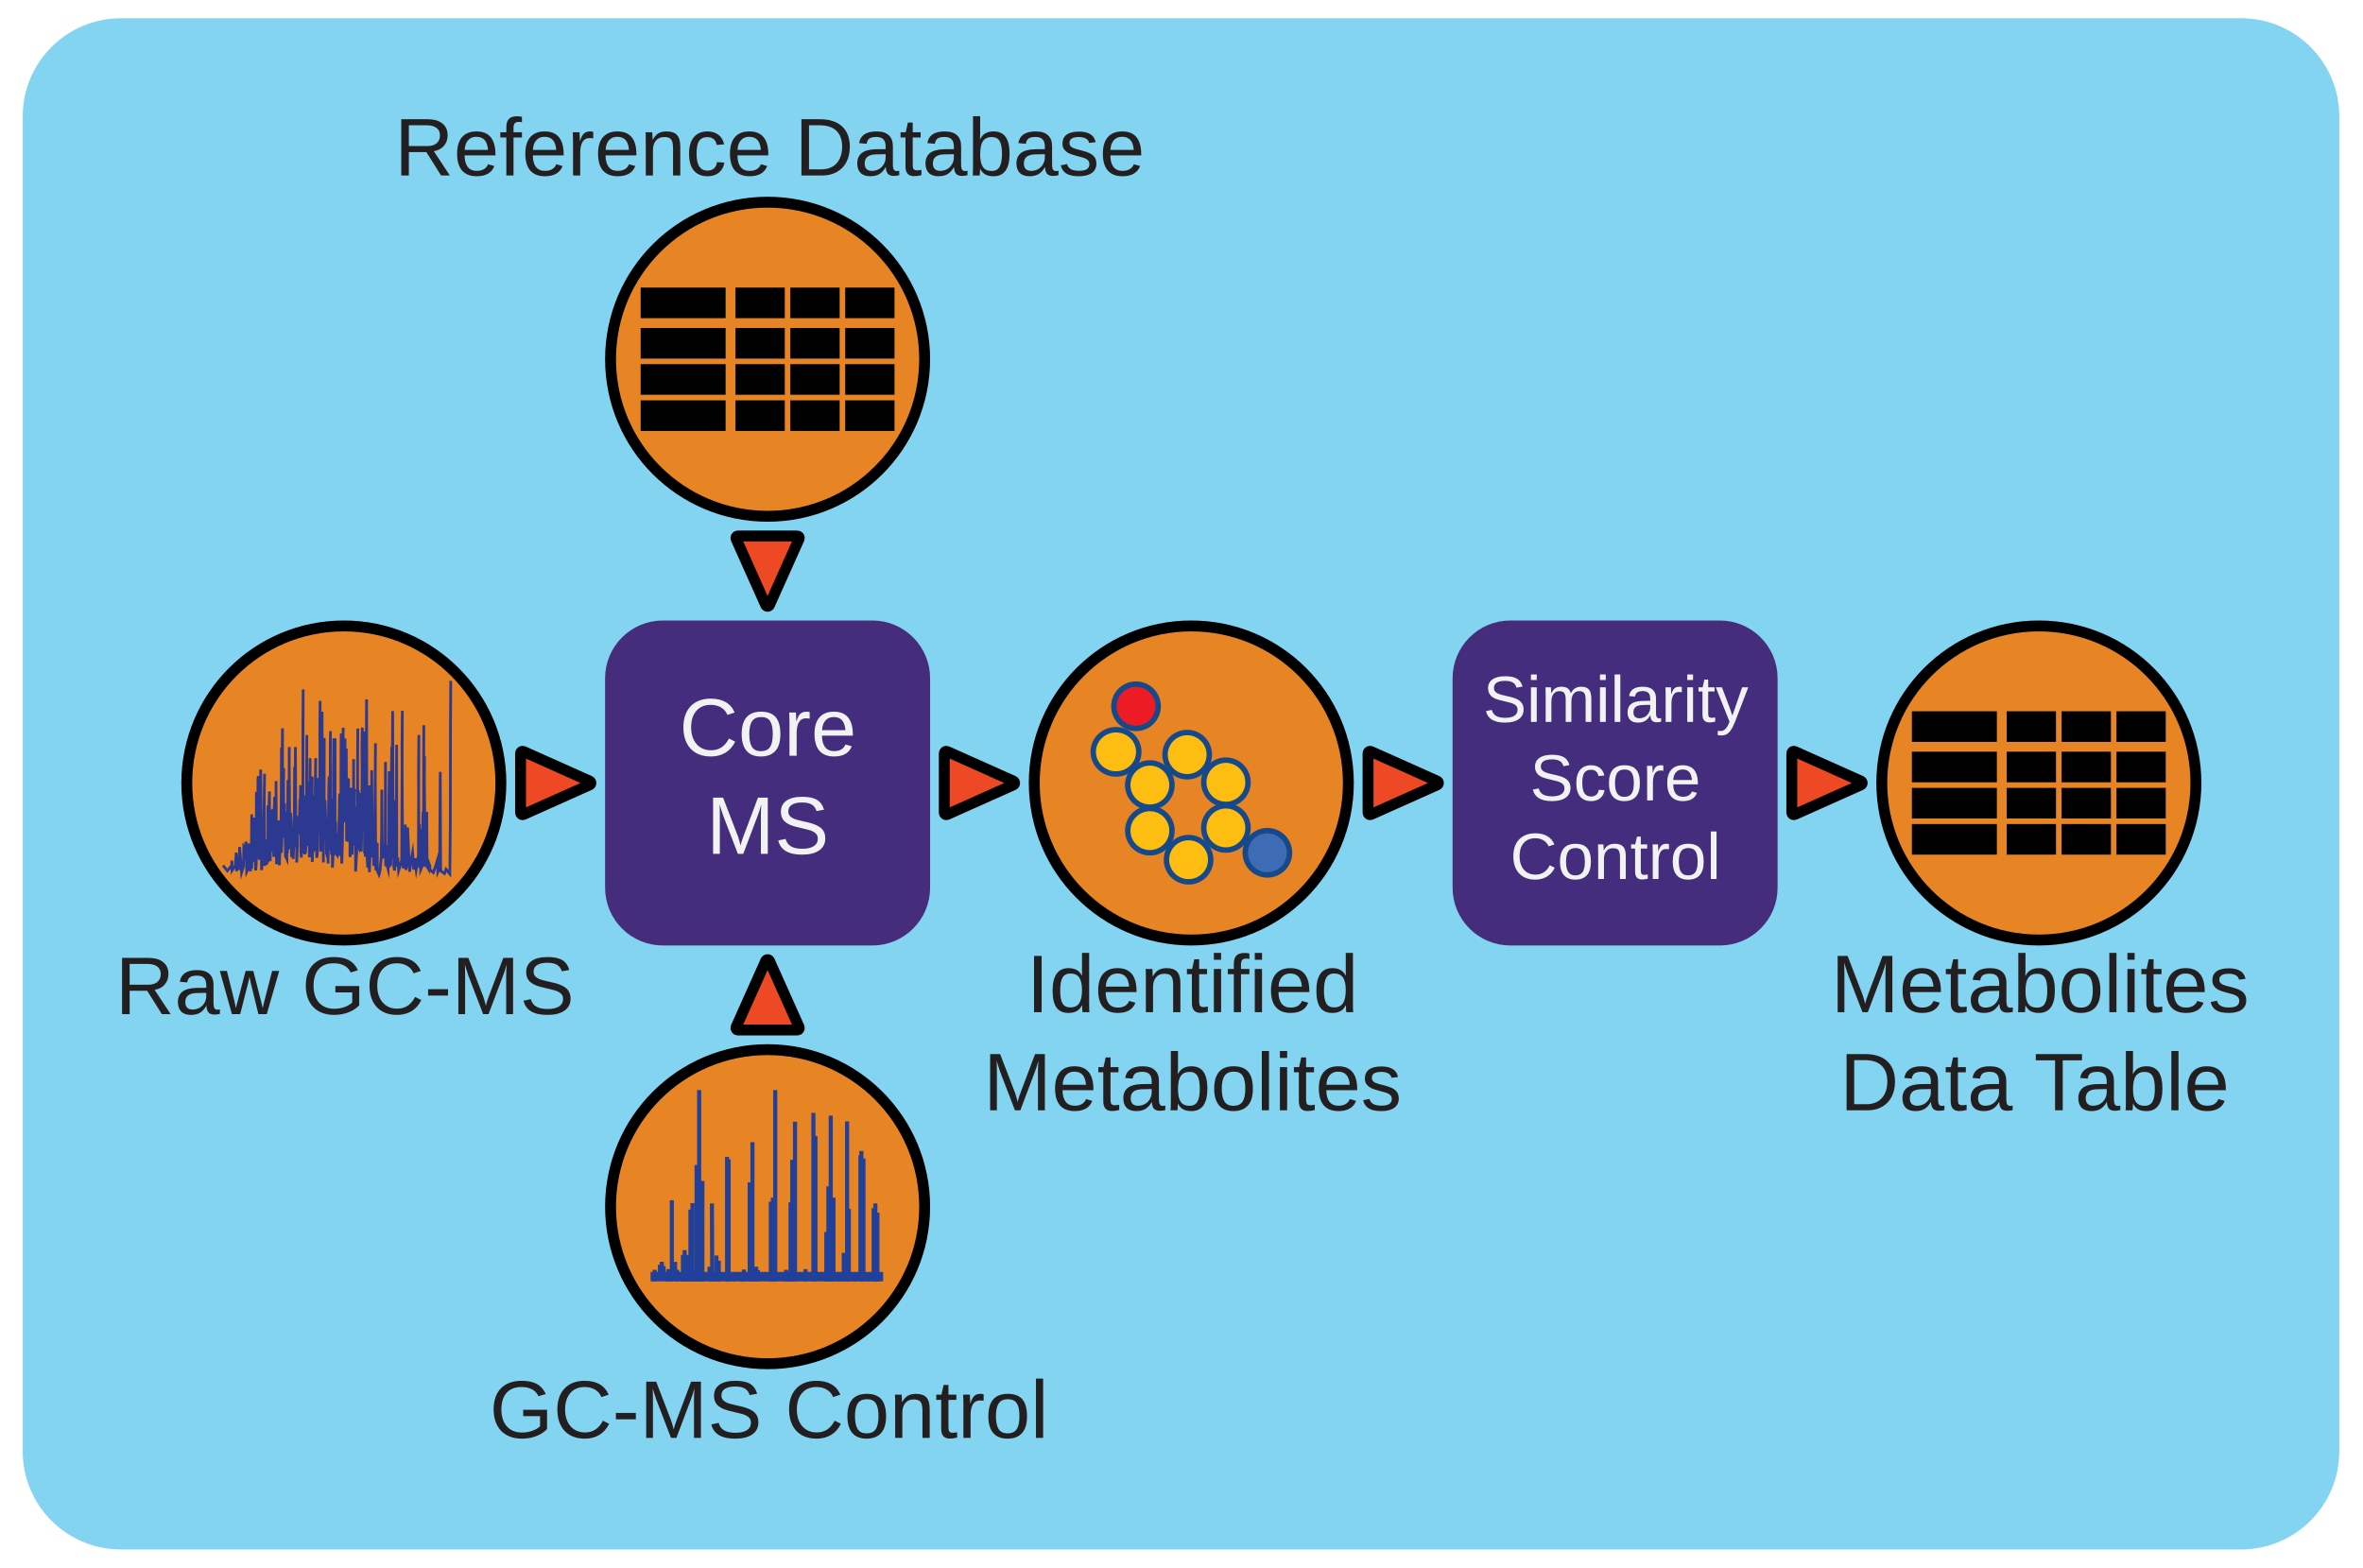
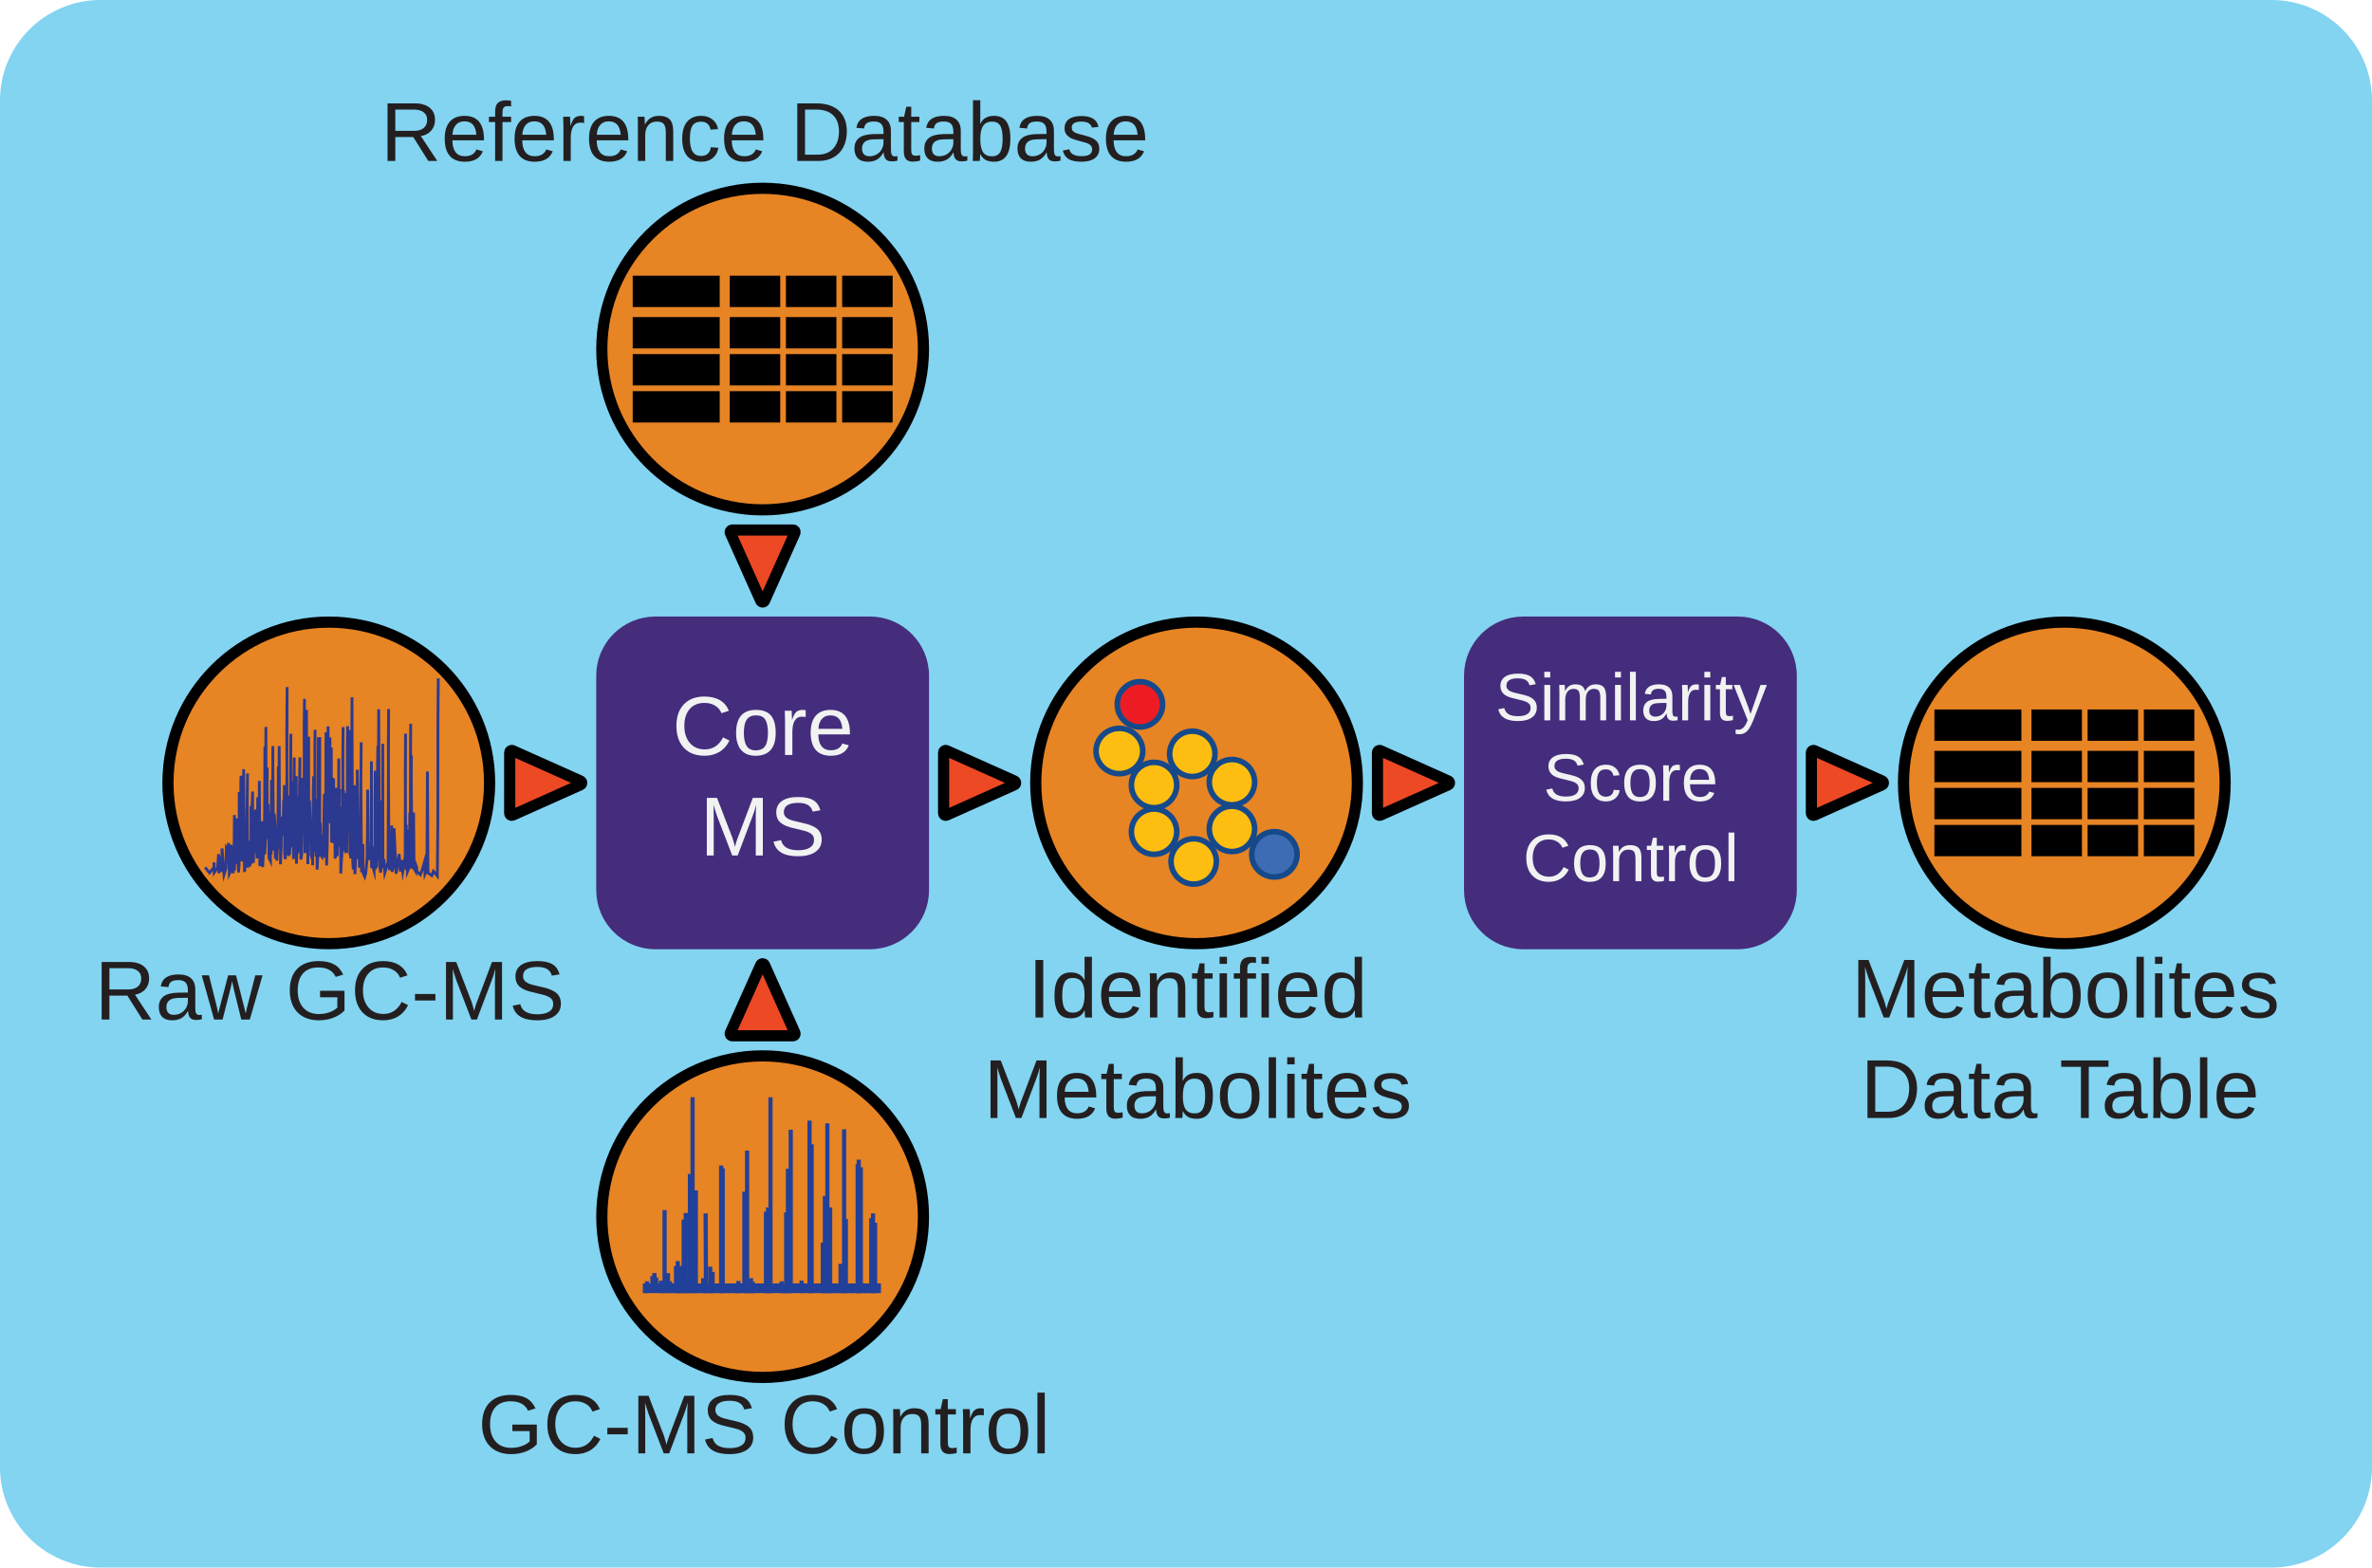
- <svg xmlns="http://www.w3.org/2000/svg" id="Layer_1" viewBox="0 0 433.32 287.55">
+ <svg xmlns="http://www.w3.org/2000/svg" id="Layer_2" viewBox="0 0 424.8 280.8">
  <defs>
    <style>
      .cls-1, .cls-2, .cls-3, .cls-4, .cls-5 {
        fill: none;
      }

      .cls-6 {
        fill: #fdbe11;
      }

      .cls-2 {
        stroke: #16498a;
      }

      .cls-2, .cls-3, .cls-4, .cls-5 {
        stroke-miterlimit: 8;
      }

      .cls-7 {
        fill: #e78424;
      }

      .cls-7, .cls-8, .cls-9 {
        stroke-miterlimit: 10;
        stroke-width: 2px;
      }

      .cls-7, .cls-9 {
        stroke: #000001;
      }

-       .cls-10 {
-         font-size: 36px;
-       }
- 
-       .cls-10, .cls-11, .cls-12, .cls-13 {
-         font-family: ArialMT, Arial;
-       }
- 
-       .cls-10, .cls-12 {
-         fill: #231f20;
-       }
- 
      .cls-3 {
        stroke-width: 3px;
      }

      .cls-3, .cls-5 {
        stroke: #21409a;
      }

-       .cls-14 {
+       .cls-10 {
        fill: #000001;
      }

      .cls-11 {
        font-size: 12px;
        letter-spacing: 0em;
      }

+       .cls-11, .cls-12, .cls-13 {
+         font-family: ArialMT, Arial;
+       }
+ 
      .cls-11, .cls-13 {
        fill: #f1f2f2;
      }

-       .cls-15 {
+       .cls-14 {
        fill: #ed1c24;
      }

      .cls-8 {
        fill: #442d7c;
        stroke: #452d7c;
      }

      .cls-4 {
        stroke: #2b3990;
        stroke-width: .5px;
      }

-       .cls-16 {
+       .cls-15 {
        fill: #3d6cb4;
      }

      .cls-12 {
+         fill: #231f20;
        letter-spacing: 0em;
      }

      .cls-12, .cls-13 {
        font-size: 15px;
      }

      .cls-9 {
        fill: #ec4924;
        fill-rule: evenodd;
      }

+       .cls-16 {
+         fill: #21409a;
+       }
+ 
      .cls-17 {
-         fill: #21409a;
+         fill: #82d4f1;
      }

      .cls-18 {
-         fill: #82d4f1;
-       }
- 
-       .cls-19 {
        clip-path: url(#clippath);
      }

      .cls-13 {
        letter-spacing: 0em;
      }

      .cls-5 {
        stroke-width: .75px;
      }
    </style>
    <clipPath id="clippath">
-       <rect class="cls-1" x="119.16" y="198.95" width="43.2" height="36.04" />
+       <rect class="cls-1" x="114.98" y="195.6" width="43.2" height="36.04" />
    </clipPath>
  </defs>
-   <rect class="cls-18" x="4.17" y="3.35" width="424.8" height="280.8" rx="18" ry="18" />
-   <path class="cls-9" d="M108.14,143.93l-12.16,5.44c-.25.11-.52-.07-.52-.34v-10.88c0-.27.28-.45.52-.34l12.16,5.44c.29.13.29.55,0,.68Z" />
-   <rect class="cls-8" x="111.96" y="114.79" width="57.6" height="57.6" rx="9.6" ry="9.6" />
-   <circle class="cls-7" cx="218.46" cy="143.59" r="28.8" />
-   <path class="cls-9" d="M263.55,143.93l-12.16,5.44c-.25.11-.52-.07-.52-.34v-10.88c0-.27.28-.45.52-.34l12.16,5.44c.29.13.29.55,0,.68Z" />
-   <rect class="cls-8" x="267.37" y="114.79" width="57.6" height="57.6" rx="9.6" ry="9.6" />
-   <path class="cls-9" d="M185.84,143.93l-12.16,5.44c-.25.11-.52-.07-.52-.34v-10.88c0-.27.28-.45.52-.34l12.16,5.44c.29.13.29.55,0,.68Z" />
-   <path class="cls-9" d="M341.26,143.93l-12.16,5.44c-.25.11-.52-.07-.52-.34v-10.88c0-.27.28-.45.52-.34l12.16,5.44c.29.13.29.55,0,.68Z" />
-   <g>
-     <circle class="cls-7" cx="373.88" cy="143.59" r="28.8" />
+   <g id="Layer_1-2" data-name="Layer_1">
+     <rect class="cls-17" x="0" y="0" width="424.8" height="280.8" rx="18" ry="18" />
+     <path class="cls-9" d="M103.96,140.58l-12.16,5.44c-.25.11-.52-.07-.52-.34v-10.88c0-.27.28-.45.52-.34l12.16,5.44c.29.13.29.55,0,.68Z" />
+     <rect class="cls-8" x="107.78" y="111.44" width="57.6" height="57.6" rx="9.6" ry="9.6" />
+     <circle class="cls-7" cx="214.29" cy="140.24" r="28.8" />
+     <path class="cls-9" d="M259.37,140.58l-12.16,5.44c-.25.11-.52-.07-.52-.34v-10.88c0-.27.28-.45.52-.34l12.16,5.44c.29.13.29.55,0,.68Z" />
+     <rect class="cls-8" x="263.19" y="111.44" width="57.6" height="57.6" rx="9.6" ry="9.6" />
+     <path class="cls-9" d="M181.67,140.58l-12.16,5.44c-.25.11-.52-.07-.52-.34v-10.88c0-.27.28-.45.52-.34l12.16,5.44c.29.13.29.55,0,.68Z" />
+     <path class="cls-9" d="M337.08,140.58l-12.16,5.44c-.25.11-.52-.07-.52-.34v-10.88c0-.27.28-.45.52-.34l12.16,5.44c.29.13.29.55,0,.68Z" />
    <g>
-       <rect class="cls-14" x="350.6" y="130.44" width="15.58" height="5.61" />
+       <circle class="cls-7" cx="369.7" cy="140.24" r="28.8" />
      <g>
-         <rect class="cls-14" x="378.05" y="130.44" width="9.04" height="5.61" />
-         <rect class="cls-14" x="388.11" y="130.44" width="9.04" height="5.61" />
-         <rect class="cls-14" x="367.98" y="130.44" width="9.04" height="5.61" />
-       </g>
-       <g>
-         <rect class="cls-14" x="350.6" y="137.85" width="15.58" height="5.61" />
-         <rect class="cls-14" x="350.6" y="144.49" width="15.58" height="5.61" />
-         <rect class="cls-14" x="350.6" y="151.12" width="15.58" height="5.61" />
-       </g>
-       <g>
-         <g>
-           <rect class="cls-14" x="378.05" y="137.85" width="9.04" height="5.61" />
-           <rect class="cls-14" x="388.11" y="137.85" width="9.04" height="5.61" />
-           <rect class="cls-14" x="367.98" y="137.85" width="9.04" height="5.61" />
-         </g>
-         <g>
-           <rect class="cls-14" x="378.05" y="151.12" width="9.04" height="5.61" />
-           <rect class="cls-14" x="388.11" y="151.12" width="9.04" height="5.61" />
-           <rect class="cls-14" x="367.98" y="151.12" width="9.04" height="5.61" />
-         </g>
-         <g>
-           <rect class="cls-14" x="378.05" y="144.49" width="9.04" height="5.61" />
-           <rect class="cls-14" x="388.11" y="144.49" width="9.04" height="5.61" />
-           <rect class="cls-14" x="367.98" y="144.49" width="9.04" height="5.61" />
+         <rect class="cls-10" x="346.43" y="127.09" width="15.58" height="5.61" />
+         <g>
+           <rect class="cls-10" x="373.87" y="127.09" width="9.04" height="5.61" />
+           <rect class="cls-10" x="383.94" y="127.09" width="9.04" height="5.61" />
+           <rect class="cls-10" x="363.81" y="127.09" width="9.04" height="5.61" />
+         </g>
+         <g>
+           <rect class="cls-10" x="346.43" y="134.5" width="15.58" height="5.61" />
+           <rect class="cls-10" x="346.43" y="141.14" width="15.58" height="5.61" />
+           <rect class="cls-10" x="346.43" y="147.77" width="15.58" height="5.61" />
+         </g>
+         <g>
+           <g>
+             <rect class="cls-10" x="373.87" y="134.5" width="9.04" height="5.61" />
+             <rect class="cls-10" x="383.94" y="134.5" width="9.04" height="5.61" />
+             <rect class="cls-10" x="363.81" y="134.5" width="9.04" height="5.61" />
+           </g>
+           <g>
+             <rect class="cls-10" x="373.87" y="147.77" width="9.04" height="5.61" />
+             <rect class="cls-10" x="383.94" y="147.77" width="9.04" height="5.61" />
+             <rect class="cls-10" x="363.81" y="147.77" width="9.04" height="5.61" />
+           </g>
+           <g>
+             <rect class="cls-10" x="373.87" y="141.14" width="9.04" height="5.61" />
+             <rect class="cls-10" x="383.94" y="141.14" width="9.04" height="5.61" />
+             <rect class="cls-10" x="363.81" y="141.14" width="9.04" height="5.61" />
+           </g>
        </g>
      </g>
    </g>
-   </g>
-   <g>
-     <circle class="cls-7" cx="140.76" cy="65.88" r="28.8" />
    <g>
-       <rect class="cls-14" x="117.48" y="52.74" width="15.58" height="5.61" />
+       <circle class="cls-7" cx="136.58" cy="62.53" r="28.8" />
      <g>
-         <rect class="cls-14" x="144.93" y="52.74" width="9.04" height="5.61" />
-         <rect class="cls-14" x="154.99" y="52.74" width="9.04" height="5.61" />
-         <rect class="cls-14" x="134.87" y="52.74" width="9.04" height="5.61" />
-       </g>
-       <g>
-         <rect class="cls-14" x="117.48" y="60.15" width="15.58" height="5.61" />
-         <rect class="cls-14" x="117.48" y="66.78" width="15.58" height="5.61" />
-         <rect class="cls-14" x="117.48" y="73.42" width="15.58" height="5.61" />
-       </g>
-       <g>
-         <g>
-           <rect class="cls-14" x="144.93" y="60.15" width="9.04" height="5.61" />
-           <rect class="cls-14" x="154.99" y="60.15" width="9.04" height="5.61" />
-           <rect class="cls-14" x="134.87" y="60.15" width="9.04" height="5.61" />
-         </g>
-         <g>
-           <rect class="cls-14" x="144.93" y="73.42" width="9.04" height="5.61" />
-           <rect class="cls-14" x="154.99" y="73.42" width="9.04" height="5.61" />
-           <rect class="cls-14" x="134.87" y="73.42" width="9.04" height="5.61" />
-         </g>
-         <g>
-           <rect class="cls-14" x="144.93" y="66.78" width="9.04" height="5.61" />
-           <rect class="cls-14" x="154.99" y="66.78" width="9.04" height="5.61" />
-           <rect class="cls-14" x="134.87" y="66.78" width="9.04" height="5.61" />
+         <rect class="cls-10" x="113.31" y="49.39" width="15.58" height="5.61" />
+         <g>
+           <rect class="cls-10" x="140.75" y="49.39" width="9.04" height="5.61" />
+           <rect class="cls-10" x="150.82" y="49.39" width="9.04" height="5.61" />
+           <rect class="cls-10" x="130.69" y="49.39" width="9.04" height="5.61" />
+         </g>
+         <g>
+           <rect class="cls-10" x="113.31" y="56.8" width="15.58" height="5.61" />
+           <rect class="cls-10" x="113.31" y="63.43" width="15.58" height="5.61" />
+           <rect class="cls-10" x="113.31" y="70.07" width="15.58" height="5.61" />
+         </g>
+         <g>
+           <g>
+             <rect class="cls-10" x="140.75" y="56.8" width="9.04" height="5.61" />
+             <rect class="cls-10" x="150.82" y="56.8" width="9.04" height="5.61" />
+             <rect class="cls-10" x="130.69" y="56.8" width="9.04" height="5.61" />
+           </g>
+           <g>
+             <rect class="cls-10" x="140.75" y="70.07" width="9.04" height="5.61" />
+             <rect class="cls-10" x="150.82" y="70.07" width="9.04" height="5.61" />
+             <rect class="cls-10" x="130.69" y="70.07" width="9.04" height="5.61" />
+           </g>
+           <g>
+             <rect class="cls-10" x="140.75" y="63.43" width="9.04" height="5.61" />
+             <rect class="cls-10" x="150.82" y="63.43" width="9.04" height="5.61" />
+             <rect class="cls-10" x="130.69" y="63.43" width="9.04" height="5.61" />
+           </g>
        </g>
      </g>
    </g>
+     <path class="cls-9" d="M136.92,172.86l5.44,12.16c.11.25-.07.52-.34.52h-10.88c-.27,0-.45-.28-.34-.52l5.44-12.16c.13-.29.55-.29.68,0Z" />
+     <path class="cls-9" d="M136.92,107.62l5.44-12.16c.11-.25-.07-.52-.34-.52h-10.88c-.27,0-.45.28-.34.52l5.44,12.16c.13.29.55.29.68,0Z" />
+     <circle class="cls-7" cx="58.88" cy="140.24" r="28.8" />
+     <polyline class="cls-4" points="36.73 155.37 37.52 156.35 38.32 155.36 38.35 154.47 38.37 156.29 38.97 155.41 39.15 153 39.21 156.43 39.47 153.45 39.71 155.52 39.76 156.19 39.76 151.98 39.94 154.1 40.12 156.65 40.47 155.53 40.54 151.85 40.72 152.1 40.78 154.22 40.91 150.98 41.07 156.51 41.35 155.86 41.4 151.32 41.74 156.43 41.88 154.64 41.93 152.45 41.98 146 41.98 155.96 42.13 151.92 42.34 154.73 42.37 147.82 42.35 149.29 42.45 146.59 42.71 156.28 42.82 155.05 42.84 141.89 42.84 151.87 43 148.3 42.97 150.71 43 153.38 43.1 150.32 43.13 139.85 43.18 138.96 43.21 152.65 43.36 154.31 43.47 153.3 43.58 147.43 43.63 137.78 43.78 156.21 44.2 152.94 44.23 148.6 44.18 149.63 44.33 138.54 44.28 143.7 44.38 155.42 44.57 153.77 44.62 150.61 44.75 155.2 44.85 153.58 44.98 154.75 44.95 144.37 45.09 153.13 45.12 145.89 45.14 144.67 45.24 141.79 45.25 154.25 45.37 151.89 45.38 154.57 45.56 145.17 45.5 149.61 45.66 146.78 45.71 152.82 45.85 148.66 45.87 144.96 46.03 153.77 46.16 142.8 46.11 147.75 46.13 150.79 46.34 146.11 46.42 146.56 46.45 139.89 46.53 155.12 46.63 154.38 46.69 152.82 46.94 147.11 46.89 148.59 46.91 153.73 46.95 154.53 47.05 155.31 47.15 152.93 47.16 153.04 47.18 150.57 47.28 151.27 47.39 145.56 47.44 133.77 47.41 153.05 47.52 150.94 47.55 145.86 47.57 145.05 47.6 133.9 47.62 130.22 47.65 142.7 47.73 146.56 47.86 137.52 47.81 138.19 47.88 150.14 48.02 144.01 48.04 150.37 48.17 147.97 48.2 145.49 48.15 150.54 48.17 153.66 48.44 154.22 48.35 149.55 48.54 153.09 48.62 139.71 48.59 146.19 48.69 142.03 48.73 141.2 48.67 147.25 48.7 151.58 48.8 148.84 48.82 144.84 48.88 133.65 48.85 134.78 48.99 152.38 49.11 145.74 49.24 147.35 49.3 153.82 49.43 148.19 49.48 151.61 49.56 153.34 49.58 154.17 49.69 151.45 49.76 151.99 49.85 137.28 49.85 148.48 49.97 141.35 50 133.65 50.08 152.05 50.21 150.53 50.24 147.2 50.23 154.82 50.37 151.43 50.39 146.3 50.66 149.65 50.81 143.23 50.86 146.09 50.94 140.64 50.99 152.87 51.1 153.91 51.13 147.6 51.21 152.65 51.2 153.16 51.36 142.94 51.38 138.24 51.42 123.08 51.36 130.55 51.39 141.48 51.41 149.8 51.67 143.03 51.7 153.35 51.8 149.37 51.83 148.05 51.86 142.5 51.85 153.09 51.99 150.5 52.09 131.45 52.06 138.46 52.1 148.09 52.3 139.92 52.25 145.61 52.27 151.43 52.41 150.75 52.38 151.79 52.51 143.16 52.56 153.88 52.67 148.67 52.7 135.69 52.64 139.22 52.67 143.28 52.69 149.58 52.72 151.41 52.83 150.71 52.85 147.98 52.87 141.64 52.93 152.87 53.04 145.98 53.06 139.04 53.09 154.72 53.29 147.82 53.24 149.4 53.27 152.91 53.45 142.61 53.43 147.86 53.45 152.62 53.56 151.94 53.58 151.15 53.61 143.59 53.63 141.66 53.71 135.68 53.68 144.07 53.79 139.47 53.82 144.98 53.89 153.97 54.03 153.05 54.11 144.37 54.18 145.76 54.21 139.34 54.34 147.69 54.47 143.25 54.49 129.85 54.53 125.19 54.47 130.22 54.5 139.51 54.52 145.31 54.63 152.82 54.86 143.7 54.89 127.16 54.94 148.75 54.96 151.81 55.07 145.79 55.1 139.56 55.13 154.8 55.28 131.97 55.28 142.52 55.31 146.74 55.33 147.53 55.44 143.38 55.67 151.02 55.7 153.35 55.8 147.09 55.8 150.46 55.83 153.85 55.94 151.65 55.96 146.91 55.99 155 56.11 141.34 56.17 139.05 56.17 152.64 56.3 150.35 56.32 148.86 56.43 130.73 56.38 134.13 56.45 150.38 56.59 147.69 56.59 153.4 56.72 143.5 56.66 145.17 56.77 143.1 56.72 148.04 56.79 155.77 56.98 151.95 57.01 141.12 57.03 132.08 56.98 138.06 57 150.58 57.03 153.48 57.16 139.95 57.11 143.93 57.22 142.32 57.27 132.04 57.27 148.57 57.37 147.38 57.42 153.32 57.6 150.23 57.58 153.38 57.66 153.48 57.71 152.56 57.77 152.63 57.92 149.41 57.95 149.91 58.1 142.17 58.05 143.75 58.15 142.98 58.18 153.63 58.31 152.1 58.34 147.04 58.36 134.24 58.39 131.18 58.39 147.2 58.49 155.02 58.6 151.73 58.73 141.93 58.76 130.11 58.7 135.69 58.73 139.36 58.76 142.22 58.89 139.14 58.91 147.46 59.01 142.48 59.09 132.08 59.1 143.82 59.2 142.59 59.18 146.53 59.28 145.4 59.33 133.9 59.39 150.89 59.49 146.6 59.52 147.2 59.54 139.34 59.6 145.42 59.62 151.03 59.72 144.98 59.75 139.45 59.73 148.79 59.85 143.75 59.88 150.15 60.01 142.4 59.98 149.68 60.01 153.8 60.14 152.89 60.19 151.44 60.25 141.12 60.32 146.81 60.4 153.38 60.5 149.3 60.51 150.48 60.54 143.7 60.61 148.05 60.64 142.66 60.67 135.87 60.72 149.8 60.88 141.35 60.82 144.07 60.9 151.68 61 150.83 61.03 146.52 61.03 156.47 61.26 152.06 61.22 153.52 61.34 144.49 61.29 146.09 61.4 144.36 61.42 131.71 61.45 130.25 61.39 135.94 61.43 143.76 61.53 141.55 61.55 151.85 61.63 152.02 61.74 147.46 61.79 149.03 61.76 142.07 61.89 146.93 61.97 142.54 61.94 151.29 62.08 142.39 62.02 145.17 62.05 151.44 62.08 152.79 62.18 147.24 62.26 130.08 62.21 133.38 62.23 141.3 62.26 146.74 62.39 146.58 62.36 148.59 62.47 147.2 62.5 143.05 62.52 130.78 62.55 143.17 62.65 142.02 62.67 153.15 62.78 152.02 62.8 153.76 62.94 150.06 63.04 124.9 63.12 153.04 63.25 155.74 63.38 154.94 63.41 153.11 63.49 140.66 63.54 155.71 63.57 156.59 63.78 151.14 63.8 152.03 63.8 147.22 63.95 150.13 63.99 137.89 64.12 153.9 64.22 151.67 64.24 146.95 64.37 155.44 64.51 152.98 64.69 132.96 64.63 139.82 64.74 155.63 64.77 156.25 64.98 153.77 65 151.21 65.03 156.39 65.32 157.05 65.5 156.42 65.73 153.95 65.81 148.63 65.84 141.46 65.95 153.85 66.18 151.94 66.23 154.07 66.41 152.65 66.47 150.64 66.52 136.38 66.54 155.49 66.7 151.66 66.81 155.34 66.99 155.99 66.99 152.54 67.12 155.09 67.2 138.07 67.15 144.07 67.23 155.71 67.43 153.75 67.46 155.38 67.62 151.27 67.64 139.04 67.67 133.61 67.61 137.22 67.69 154.14 67.8 132.22 67.82 127.05 67.93 151.56 68.03 148.37 68.06 143.38 68.06 155.6 68.16 156.3 68.34 154.29 68.4 147.73 68.4 153.44 68.53 144.04 68.55 133.24 68.58 155.55 68.76 153.88 68.92 156.32 69.5 154.4 69.6 127.01 69.55 133.46 69.65 154.4 69.73 155.23 69.76 155.88 70.13 151.22 70.15 147.86 70.23 156.17 70.41 155.41 70.57 148.37 70.94 156.52 71.28 154.09 71.49 152.98 71.69 156.11 72 154.05 71.98 155.02 72.13 156.13 72.56 153.44 72.63 131.43 72.58 138.54 72.61 143.86 72.63 150.19 72.74 148.79 72.76 147.76 72.76 155.85 72.92 152.05 72.95 148.63 72.97 156.13 73.32 155.3 73.39 145.56 73.49 148.84 73.55 129.65 73.52 135.14 73.54 142.46 73.68 135.33 73.65 139.45 73.81 155.63 74.02 152.46 74.07 145.54 74.15 155.58 74.41 156.03 74.35 154.61 74.64 155.4 74.67 156.13 75.29 156.68 75.74 155.41 76.03 154.38 76.11 156.58 76.45 155.79 76.55 138.2 76.63 155.68 76.69 156.4 77.33 156.85 77.62 156.05 78.32 156.92 78.41 147.5 78.43 129.37 78.49 121.51" />
+     <g>
+       <circle class="cls-6" cx="206.68" cy="140.62" r="4.06" />
+       <circle class="cls-2" cx="206.68" cy="140.62" r="4.06" />
+       <circle class="cls-6" cx="213.78" cy="154.31" r="4.06" />
+       <circle class="cls-2" cx="213.78" cy="154.31" r="4.06" />
+       <circle class="cls-15" cx="228.23" cy="153.04" r="4.06" />
+       <circle class="cls-2" cx="228.23" cy="153.04" r="4.06" />
+       <circle class="cls-14" cx="204.15" cy="126.17" r="4.06" />
+       <circle class="cls-2" cx="204.15" cy="126.17" r="4.06" />
+       <circle class="cls-6" cx="220.63" cy="140.11" r="4.06" />
+       <circle class="cls-2" cx="220.63" cy="140.11" r="4.06" />
+       <ellipse class="cls-6" cx="200.47" cy="134.53" rx="4.18" ry="4.06" />
+       <ellipse class="cls-2" cx="200.47" cy="134.53" rx="4.18" ry="4.06" />
+       <circle class="cls-6" cx="213.53" cy="135.04" r="4.06" />
+       <circle class="cls-2" cx="213.53" cy="135.04" r="4.06" />
+       <circle class="cls-6" cx="220.63" cy="148.48" r="4.06" />
+       <circle class="cls-2" cx="220.63" cy="148.48" r="4.06" />
+       <circle class="cls-6" cx="206.68" cy="148.98" r="4.06" />
+       <circle class="cls-2" cx="206.68" cy="148.98" r="4.06" />
+     </g>
+     <g>
+       <circle class="cls-7" cx="136.58" cy="217.94" r="28.8" />
+       <g class="cls-18">
+         <line class="cls-16" x1="115.45" y1="230.52" x2="157.81" y2="230.52" />
+         <line class="cls-1" x1="118.99" y1="216.34" x2="118.99" y2="230.66" />
+         <line class="cls-5" x1="119.62" y1="228.06" x2="119.62" y2="230.49" />
+         <line class="cls-5" x1="117.19" y1="228.04" x2="117.19" y2="230.47" />
+         <line class="cls-5" x1="116.84" y1="228.59" x2="116.84" y2="231.02" />
+         <line class="cls-5" x1="117.51" y1="228.83" x2="117.51" y2="231.26" />
+         <line class="cls-5" x1="119.02" y1="216.77" x2="119.02" y2="231.74" />
+         <line class="cls-5" x1="124.03" y1="196.55" x2="124.03" y2="231.9" />
+         <line class="cls-5" x1="122.81" y1="217.28" x2="122.81" y2="231.77" />
+         <line class="cls-5" x1="126.37" y1="217.35" x2="126.44" y2="231.77" />
+         <line class="cls-5" x1="129.15" y1="208.79" x2="129.15" y2="231.71" />
+         <line class="cls-5" x1="137.99" y1="196.55" x2="137.99" y2="231.9" />
+         <line class="cls-5" x1="144.98" y1="200.74" x2="144.98" y2="236.08" />
+         <line class="cls-5" x1="141.61" y1="202.36" x2="141.61" y2="237.7" />
+         <line class="cls-5" x1="148.17" y1="201.23" x2="148.17" y2="236.58" />
+         <line class="cls-5" x1="151.17" y1="202.3" x2="151.17" y2="237.64" />
+         <line class="cls-5" x1="153.79" y1="207.73" x2="153.79" y2="243.08" />
+         <line class="cls-5" x1="156.35" y1="217.35" x2="156.35" y2="252.69" />
+         <line class="cls-5" x1="147.73" y1="214.22" x2="147.73" y2="249.57" />
+         <line class="cls-5" x1="133.8" y1="206.11" x2="133.8" y2="241.45" />
+         <line class="cls-5" x1="133.31" y1="213.47" x2="133.31" y2="248.82" />
+         <line class="cls-5" x1="137.55" y1="216.29" x2="137.55" y2="251.63" />
+         <line class="cls-5" x1="137.18" y1="217.03" x2="137.18" y2="252.38" />
+         <line class="cls-5" x1="141.11" y1="209.35" x2="141.11" y2="244.7" />
+         <line class="cls-5" x1="140.8" y1="217.16" x2="140.8" y2="252.51" />
+         <line class="cls-5" x1="153.6" y1="208.54" x2="153.6" y2="243.89" />
+         <line class="cls-5" x1="154.16" y1="209.1" x2="154.16" y2="244.45" />
+         <line class="cls-5" x1="156.04" y1="218.22" x2="156.04" y2="253.57" />
+         <line class="cls-5" x1="143.55" y1="229.4" x2="143.55" y2="264.75" />
+         <line class="cls-5" x1="139.99" y1="229.52" x2="139.99" y2="264.87" />
+         <line class="cls-5" x1="140.49" y1="230.09" x2="140.49" y2="265.43" />
+         <line class="cls-5" x1="129.43" y1="209.29" x2="129.43" y2="244.64" />
+         <line class="cls-5" x1="124.62" y1="213.23" x2="124.62" y2="248.57" />
+         <line class="cls-5" x1="123.56" y1="210.29" x2="123.56" y2="245.64" />
+         <line class="cls-5" x1="121.38" y1="225.9" x2="121.38" y2="261.25" />
+         <line class="cls-5" x1="121.81" y1="226.78" x2="121.81" y2="262.12" />
+         <line class="cls-5" x1="121.07" y1="226.78" x2="121.07" y2="262.12" />
+         <line class="cls-5" x1="115.88" y1="229.52" x2="115.88" y2="264.87" />
+         <line class="cls-5" x1="118.38" y1="229.4" x2="118.38" y2="264.75" />
+         <line class="cls-5" x1="132.24" y1="229.46" x2="132.24" y2="264.81" />
+         <line class="cls-5" x1="131.93" y1="230.09" x2="131.93" y2="265.43" />
+         <line class="cls-5" x1="134.49" y1="228.96" x2="134.49" y2="264.31" />
+         <line class="cls-5" x1="134.8" y1="229.59" x2="134.8" y2="264.93" />
+         <line class="cls-5" x1="127.19" y1="226.9" x2="127.19" y2="262.25" />
+         <line class="cls-5" x1="127.62" y1="227.84" x2="127.62" y2="263.18" />
+         <line class="cls-5" x1="125.94" y1="228.96" x2="125.94" y2="264.31" />
+         <line class="cls-5" x1="122.44" y1="218.47" x2="122.44" y2="253.82" />
+         <line class="cls-5" x1="145.36" y1="204.98" x2="145.36" y2="240.33" />
+         <line class="cls-5" x1="148.67" y1="216.29" x2="148.67" y2="251.63" />
+         <line class="cls-5" x1="147.36" y1="222.59" x2="147.36" y2="257.94" />
+         <line class="cls-5" x1="150.54" y1="226.4" x2="150.54" y2="261.75" />
+         <line class="cls-5" x1="151.48" y1="218.35" x2="151.48" y2="253.69" />
+         <line class="cls-5" x1="156.72" y1="219.03" x2="156.72" y2="254.38" />
+         <line class="cls-5" x1="155.1" y1="230.09" x2="155.1" y2="265.43" />
+         <line class="cls-5" x1="152.6" y1="230.09" x2="152.6" y2="265.43" />
+         <line class="cls-5" x1="149.67" y1="230.15" x2="149.67" y2="265.49" />
+         <line class="cls-5" x1="130.43" y1="230.15" x2="130.43" y2="265.49" />
+         <line class="cls-5" x1="120" y1="229.52" x2="120" y2="264.87" />
+         <line class="cls-3" x1="115.12" y1="231.4" x2="157.77" y2="231.4" />
+       </g>
+     </g>
+     <text class="cls-13" transform="translate(120.37 135.24)">
+       <tspan x="0" y="0">Core</tspan>
+       <tspan x="4.98" y="18">MS</tspan>
+     </text>
+     <text class="cls-11" transform="translate(267.77 129.04)">
+       <tspan x="0" y="0">Similarity</tspan>
+       <tspan x="8.6" y="14.4">Score</tspan>
+       <tspan x="4.96" y="28.8">Control</tspan>
+     </text>
+     <text class="cls-12" transform="translate(68.17 28.83)">
+       <tspan x="0" y="0">Reference Database</tspan>
+     </text>
+     <text class="cls-12" transform="translate(85.59 260.34)">
+       <tspan x="0" y="0">GC-MS Control</tspan>
+     </text>
+     <text class="cls-12" transform="translate(16.97 182.63)">
+       <tspan x="0" y="0">Raw GC-MS</tspan>
+     </text>
+     <text class="cls-12" transform="translate(184.05 182.27)">
+       <tspan x="0" y="0">Identified</tspan>
+       <tspan x="-7.89" y="18">Metabolites</tspan>
+     </text>
+     <text class="cls-12" transform="translate(331.57 182.27)">
+       <tspan x="0" y="0">Metabolites</tspan>
+       <tspan x="1.64" y="18">Data Table</tspan>
+     </text>
  </g>
-   <path class="cls-9" d="M141.1,176.21l5.44,12.16c.11.25-.07.52-.34.52h-10.88c-.27,0-.45-.28-.34-.52l5.44-12.16c.13-.29.55-.29.68,0Z" />
-   <path class="cls-9" d="M141.1,110.97l5.44-12.16c.11-.25-.07-.52-.34-.52h-10.88c-.27,0-.45.28-.34.52l5.44,12.16c.13.29.55.29.68,0Z" />
-   <circle class="cls-7" cx="63.05" cy="143.59" r="28.8" />
-   <polyline class="cls-4" points="40.9 158.72 41.69 159.7 42.5 158.71 42.52 157.82 42.55 159.64 43.15 158.76 43.33 156.35 43.39 159.78 43.64 156.8 43.88 158.87 43.94 159.54 43.93 155.33 44.11 157.45 44.3 160 44.64 158.88 44.71 155.2 44.9 155.45 44.95 157.57 45.09 154.33 45.24 159.86 45.53 159.21 45.58 154.67 45.92 159.78 46.05 157.99 46.1 155.8 46.16 149.35 46.15 159.31 46.31 155.27 46.52 158.08 46.54 151.17 46.52 152.64 46.62 149.94 46.88 159.63 46.99 158.4 47.02 145.24 47.01 155.22 47.17 151.65 47.15 154.06 47.17 156.73 47.28 153.67 47.3 143.2 47.36 142.31 47.38 156 47.54 157.66 47.65 156.65 47.75 150.78 47.8 141.13 47.96 159.56 48.37 156.29 48.4 151.95 48.35 152.98 48.51 141.89 48.46 147.05 48.56 158.77 48.74 157.12 48.79 153.96 48.92 158.55 49.02 156.93 49.16 158.1 49.13 147.72 49.27 156.48 49.29 149.24 49.32 148.02 49.42 145.14 49.42 157.6 49.55 155.24 49.55 157.92 49.73 148.52 49.68 152.96 49.84 150.13 49.89 156.17 50.02 152.01 50.05 148.31 50.2 157.12 50.34 146.15 50.28 151.1 50.31 154.14 50.52 149.46 50.6 149.91 50.62 143.24 50.7 158.47 50.81 157.72 50.86 156.17 51.12 150.46 51.07 151.94 51.09 157.08 51.12 157.88 51.23 158.66 51.33 156.28 51.33 156.39 51.35 153.92 51.46 154.62 51.56 148.91 51.62 137.12 51.59 156.4 51.69 154.29 51.72 149.21 51.75 148.4 51.77 137.25 51.8 133.57 51.82 146.05 51.9 149.91 52.03 140.87 51.98 141.54 52.06 153.49 52.19 147.36 52.22 153.72 52.34 151.32 52.38 148.84 52.32 153.89 52.35 157.01 52.61 157.57 52.53 152.9 52.72 156.44 52.8 143.06 52.77 149.54 52.87 145.38 52.9 144.55 52.85 150.6 52.87 154.93 52.97 152.18 53 148.19 53.05 137 53.02 138.13 53.16 155.73 53.29 149.08 53.42 150.7 53.47 157.17 53.6 151.54 53.65 154.96 53.73 156.69 53.76 157.52 53.87 154.8 53.94 155.34 54.02 140.63 54.02 151.83 54.15 144.7 54.17 137 54.26 155.4 54.38 153.88 54.42 150.55 54.41 158.17 54.54 154.78 54.57 149.65 54.83 153 54.99 146.58 55.04 149.44 55.12 143.99 55.17 156.22 55.27 157.26 55.3 150.94 55.38 156 55.38 156.51 55.54 146.29 55.56 141.59 55.59 126.43 55.54 133.9 55.56 144.83 55.59 153.15 55.85 146.38 55.88 156.7 55.98 152.72 56 151.4 56.03 145.85 56.03 156.44 56.16 153.85 56.27 134.8 56.24 141.81 56.27 151.44 56.48 143.27 56.42 148.96 56.45 154.78 56.58 154.1 56.55 155.14 56.69 146.51 56.74 157.23 56.84 152.02 56.87 139.04 56.82 142.57 56.84 146.63 56.87 152.93 56.89 154.76 57 154.06 57.03 151.33 57.05 144.99 57.1 156.22 57.21 149.33 57.24 142.39 57.26 158.07 57.47 151.17 57.41 152.75 57.45 156.26 57.63 145.96 57.6 151.21 57.62 155.97 57.73 155.29 57.76 154.5 57.78 146.94 57.81 145.01 57.89 139.03 57.86 147.42 57.97 142.82 57.99 148.33 58.07 157.32 58.2 156.4 58.28 147.72 58.36 149.11 58.39 142.69 58.52 151.04 58.65 146.6 58.67 133.2 58.7 128.54 58.65 133.57 58.67 142.86 58.7 148.66 58.8 156.17 59.04 147.05 59.06 130.51 59.11 152.1 59.14 155.16 59.25 149.14 59.27 142.91 59.3 158.15 59.46 135.32 59.45 145.87 59.49 150.09 59.51 150.88 59.61 146.73 59.85 154.37 59.87 156.7 59.97 150.43 59.98 153.81 60 157.2 60.11 155 60.14 150.26 60.16 158.35 60.29 144.69 60.35 142.4 60.35 155.99 60.47 153.7 60.5 152.21 60.6 134.08 60.56 137.48 60.63 153.73 60.76 151.04 60.77 156.75 60.89 146.85 60.84 148.52 60.94 146.45 60.9 151.39 60.97 159.12 61.15 155.3 61.18 144.47 61.21 135.43 61.15 141.41 61.18 153.93 61.21 156.83 61.34 143.3 61.28 147.28 61.39 145.67 61.44 135.39 61.44 151.92 61.55 150.72 61.6 156.67 61.78 153.58 61.76 156.73 61.83 156.83 61.88 155.91 61.94 155.98 62.09 152.76 62.12 153.26 62.28 145.52 62.22 147.1 62.33 146.33 62.35 156.98 62.49 155.45 62.51 150.39 62.54 137.59 62.57 134.53 62.56 150.55 62.67 158.37 62.78 155.08 62.91 145.28 62.93 133.46 62.88 139.04 62.9 142.71 62.93 145.57 63.06 142.48 63.09 150.81 63.19 145.83 63.27 135.43 63.27 147.17 63.37 145.94 63.35 149.88 63.46 148.75 63.5 137.25 63.56 154.24 63.66 149.95 63.69 150.55 63.71 142.69 63.77 148.77 63.8 154.38 63.9 148.33 63.92 142.8 63.9 152.14 64.03 147.1 64.05 153.49 64.19 145.75 64.16 153.03 64.18 157.15 64.32 156.24 64.37 154.79 64.42 144.47 64.5 150.16 64.58 156.73 64.68 152.65 64.68 153.82 64.71 147.05 64.78 151.4 64.82 146.01 64.84 139.22 64.89 153.15 65.05 144.7 65 147.42 65.08 155.03 65.18 154.18 65.2 149.87 65.21 159.82 65.44 155.41 65.39 156.87 65.52 147.84 65.46 149.44 65.57 147.71 65.6 135.06 65.62 133.6 65.57 139.29 65.6 147.11 65.7 144.9 65.73 155.2 65.8 155.37 65.91 150.81 65.96 152.38 65.94 145.42 66.07 150.28 66.15 145.89 66.12 154.64 66.25 145.74 66.2 148.52 66.22 154.79 66.25 156.14 66.36 150.59 66.44 133.43 66.38 136.73 66.41 144.65 66.43 150.09 66.57 149.93 66.54 151.94 66.65 150.55 66.67 146.4 66.69 134.13 66.72 146.52 66.82 145.36 66.85 156.5 66.95 155.37 66.98 157.11 67.11 153.41 67.22 128.25 67.29 156.39 67.43 159.09 67.56 158.29 67.58 156.46 67.66 144.01 67.71 159.06 67.74 159.94 67.95 154.49 67.98 155.38 67.98 150.57 68.13 153.48 68.16 141.24 68.29 157.25 68.39 155.02 68.42 150.3 68.55 158.79 68.68 156.33 68.86 136.31 68.81 143.17 68.91 158.98 68.94 159.6 69.15 157.12 69.18 154.55 69.2 159.74 69.5 160.4 69.67 159.77 69.91 157.3 69.99 151.98 70.01 144.81 70.12 157.2 70.35 155.29 70.4 157.42 70.59 156 70.64 153.99 70.69 139.73 70.72 158.84 70.88 155.01 70.98 158.69 71.16 159.34 71.17 155.89 71.29 158.44 71.38 141.42 71.32 147.42 71.4 159.06 71.61 157.1 71.64 158.73 71.79 154.62 71.82 142.39 71.84 136.96 71.79 140.57 71.87 157.49 71.97 135.57 72 130.4 72.1 154.91 72.21 151.72 72.24 146.73 72.23 158.95 72.34 159.64 72.52 157.64 72.58 151.08 72.58 156.79 72.7 147.39 72.73 136.59 72.76 158.9 72.94 157.23 73.09 159.67 73.67 157.75 73.78 130.36 73.72 136.81 73.83 157.75 73.91 158.58 73.93 159.23 74.3 154.57 74.32 151.21 74.41 159.52 74.59 158.76 74.74 151.72 75.11 159.87 75.45 157.44 75.66 156.33 75.87 159.46 76.18 157.4 76.16 158.37 76.31 159.48 76.73 156.79 76.81 134.78 76.75 141.89 76.78 147.21 76.81 153.54 76.91 152.14 76.93 151.11 76.94 159.2 77.1 155.4 77.12 151.98 77.15 159.47 77.49 158.65 77.56 148.91 77.67 152.18 77.72 133 77.69 138.49 77.72 145.81 77.85 138.68 77.82 142.8 77.98 158.98 78.19 155.81 78.25 148.89 78.32 158.93 78.59 159.38 78.53 157.96 78.82 158.75 78.85 159.48 79.46 160.03 79.91 158.75 80.21 157.73 80.28 159.93 80.62 159.14 80.73 141.55 80.8 159.03 80.86 159.75 81.51 160.2 81.8 159.4 82.49 160.27 82.58 150.85 82.61 132.72 82.66 124.86" />
-   <g>
-     <circle class="cls-6" cx="210.86" cy="143.97" r="4.06" />
-     <circle class="cls-2" cx="210.86" cy="143.97" r="4.06" />
-     <circle class="cls-6" cx="217.96" cy="157.66" r="4.06" />
-     <circle class="cls-2" cx="217.96" cy="157.66" r="4.06" />
-     <circle class="cls-16" cx="232.41" cy="156.39" r="4.06" />
-     <circle class="cls-2" cx="232.41" cy="156.39" r="4.06" />
-     <circle class="cls-15" cx="208.32" cy="129.52" r="4.06" />
-     <circle class="cls-2" cx="208.32" cy="129.52" r="4.06" />
-     <circle class="cls-6" cx="224.8" cy="143.46" r="4.06" />
-     <circle class="cls-2" cx="224.8" cy="143.46" r="4.06" />
-     <ellipse class="cls-6" cx="204.65" cy="137.88" rx="4.18" ry="4.06" />
-     <ellipse class="cls-2" cx="204.65" cy="137.88" rx="4.18" ry="4.06" />
-     <circle class="cls-6" cx="217.7" cy="138.39" r="4.06" />
-     <circle class="cls-2" cx="217.7" cy="138.39" r="4.06" />
-     <circle class="cls-6" cx="224.8" cy="151.83" r="4.06" />
-     <circle class="cls-2" cx="224.8" cy="151.83" r="4.06" />
-     <circle class="cls-6" cx="210.86" cy="152.33" r="4.06" />
-     <circle class="cls-2" cx="210.86" cy="152.33" r="4.06" />
-   </g>
-   <g>
-     <circle class="cls-7" cx="140.76" cy="221.29" r="28.8" />
-     <g class="cls-19">
-       <line class="cls-17" x1="119.62" y1="233.87" x2="161.98" y2="233.87" />
-       <line class="cls-1" x1="123.17" y1="219.69" x2="123.17" y2="234.01" />
-       <line class="cls-5" x1="123.8" y1="231.41" x2="123.8" y2="233.84" />
-       <line class="cls-5" x1="121.36" y1="231.39" x2="121.36" y2="233.82" />
-       <line class="cls-5" x1="121.02" y1="231.94" x2="121.02" y2="234.37" />
-       <line class="cls-5" x1="121.68" y1="232.18" x2="121.68" y2="234.61" />
-       <line class="cls-5" x1="123.2" y1="220.12" x2="123.2" y2="235.09" />
-       <line class="cls-5" x1="128.21" y1="199.9" x2="128.21" y2="235.25" />
-       <line class="cls-5" x1="126.99" y1="220.63" x2="126.99" y2="235.12" />
-       <line class="cls-5" x1="130.55" y1="220.7" x2="130.61" y2="235.12" />
-       <line class="cls-5" x1="133.33" y1="212.14" x2="133.33" y2="235.06" />
-       <line class="cls-5" x1="142.16" y1="199.9" x2="142.16" y2="235.25" />
-       <line class="cls-5" x1="149.16" y1="204.09" x2="149.16" y2="239.43" />
-       <line class="cls-5" x1="145.79" y1="205.71" x2="145.79" y2="241.05" />
-       <line class="cls-5" x1="152.34" y1="204.58" x2="152.34" y2="239.93" />
-       <line class="cls-5" x1="155.34" y1="205.65" x2="155.34" y2="240.99" />
-       <line class="cls-5" x1="157.96" y1="211.08" x2="157.96" y2="246.43" />
-       <line class="cls-5" x1="160.52" y1="220.7" x2="160.52" y2="256.04" />
-       <line class="cls-5" x1="151.91" y1="217.57" x2="151.91" y2="252.92" />
-       <line class="cls-5" x1="137.98" y1="209.46" x2="137.98" y2="244.8" />
-       <line class="cls-5" x1="137.48" y1="216.82" x2="137.48" y2="252.17" />
-       <line class="cls-5" x1="141.73" y1="219.63" x2="141.73" y2="254.98" />
-       <line class="cls-5" x1="141.35" y1="220.38" x2="141.35" y2="255.73" />
-       <line class="cls-5" x1="145.29" y1="212.7" x2="145.29" y2="248.05" />
-       <line class="cls-5" x1="144.97" y1="220.51" x2="144.97" y2="255.86" />
-       <line class="cls-5" x1="157.78" y1="211.89" x2="157.78" y2="247.24" />
-       <line class="cls-5" x1="158.34" y1="212.45" x2="158.34" y2="247.8" />
-       <line class="cls-5" x1="160.21" y1="221.57" x2="160.21" y2="256.92" />
-       <line class="cls-5" x1="147.72" y1="232.75" x2="147.72" y2="268.1" />
-       <line class="cls-5" x1="144.16" y1="232.87" x2="144.16" y2="268.22" />
-       <line class="cls-5" x1="144.66" y1="233.44" x2="144.66" y2="268.78" />
-       <line class="cls-5" x1="133.61" y1="212.64" x2="133.61" y2="247.99" />
-       <line class="cls-5" x1="128.8" y1="216.57" x2="128.8" y2="251.92" />
-       <line class="cls-5" x1="127.74" y1="213.64" x2="127.74" y2="248.99" />
-       <line class="cls-5" x1="125.55" y1="229.25" x2="125.55" y2="264.6" />
-       <line class="cls-5" x1="125.99" y1="230.13" x2="125.99" y2="265.47" />
-       <line class="cls-5" x1="125.24" y1="230.13" x2="125.24" y2="265.47" />
-       <line class="cls-5" x1="120.06" y1="232.87" x2="120.06" y2="268.22" />
-       <line class="cls-5" x1="122.55" y1="232.75" x2="122.55" y2="268.1" />
-       <line class="cls-5" x1="136.42" y1="232.81" x2="136.42" y2="268.16" />
-       <line class="cls-5" x1="136.11" y1="233.44" x2="136.11" y2="268.78" />
-       <line class="cls-5" x1="138.67" y1="232.31" x2="138.67" y2="267.66" />
-       <line class="cls-5" x1="138.98" y1="232.94" x2="138.98" y2="268.28" />
-       <line class="cls-5" x1="131.36" y1="230.25" x2="131.36" y2="265.6" />
-       <line class="cls-5" x1="131.8" y1="231.19" x2="131.8" y2="266.53" />
-       <line class="cls-5" x1="130.11" y1="232.31" x2="130.11" y2="267.66" />
-       <line class="cls-5" x1="126.61" y1="221.82" x2="126.61" y2="257.17" />
-       <line class="cls-5" x1="149.53" y1="208.33" x2="149.53" y2="243.68" />
-       <line class="cls-5" x1="152.84" y1="219.63" x2="152.84" y2="254.98" />
-       <line class="cls-5" x1="151.53" y1="225.94" x2="151.53" y2="261.29" />
-       <line class="cls-5" x1="154.72" y1="229.75" x2="154.72" y2="265.1" />
-       <line class="cls-5" x1="155.65" y1="221.7" x2="155.65" y2="257.04" />
-       <line class="cls-5" x1="160.9" y1="222.38" x2="160.9" y2="257.73" />
-       <line class="cls-5" x1="159.27" y1="233.44" x2="159.27" y2="268.78" />
-       <line class="cls-5" x1="156.78" y1="233.44" x2="156.78" y2="268.78" />
-       <line class="cls-5" x1="153.84" y1="233.5" x2="153.84" y2="268.84" />
-       <line class="cls-5" x1="134.61" y1="233.5" x2="134.61" y2="268.84" />
-       <line class="cls-5" x1="124.18" y1="232.87" x2="124.18" y2="268.22" />
-       <line class="cls-3" x1="119.3" y1="234.75" x2="161.95" y2="234.75" />
-     </g>
-   </g>
-   <text class="cls-13" transform="translate(124.55 138.59)">
-     <tspan x="0" y="0">Core</tspan>
-     <tspan x="4.98" y="18">MS</tspan>
-   </text>
-   <text class="cls-11" transform="translate(271.94 132.39)">
-     <tspan x="0" y="0">Similarity</tspan>
-     <tspan x="8.6" y="14.4">Score</tspan>
-     <tspan x="4.96" y="28.8">Control</tspan>
-   </text>
-   <text class="cls-12" transform="translate(72.35 32.18)">
-     <tspan x="0" y="0">Reference Database</tspan>
-   </text>
-   <text class="cls-12" transform="translate(89.77 263.69)">
-     <tspan x="0" y="0">GC-MS Control</tspan>
-   </text>
-   <text class="cls-12" transform="translate(21.15 185.98)">
-     <tspan x="0" y="0">Raw GC-MS</tspan>
-   </text>
-   <text class="cls-12" transform="translate(188.23 185.62)">
-     <tspan x="0" y="0">Identified</tspan>
-     <tspan x="-7.89" y="18">Metabolites</tspan>
-   </text>
-   <text class="cls-12" transform="translate(335.75 185.62)">
-     <tspan x="0" y="0">Metabolites</tspan>
-     <tspan x="1.64" y="18">Data Table</tspan>
-   </text>
-   <text class="cls-10" transform="translate(1 -7.99)">
-     <tspan x="0" y="0">GC-MS (metaMS) </tspan>
-   </text>
</svg>
